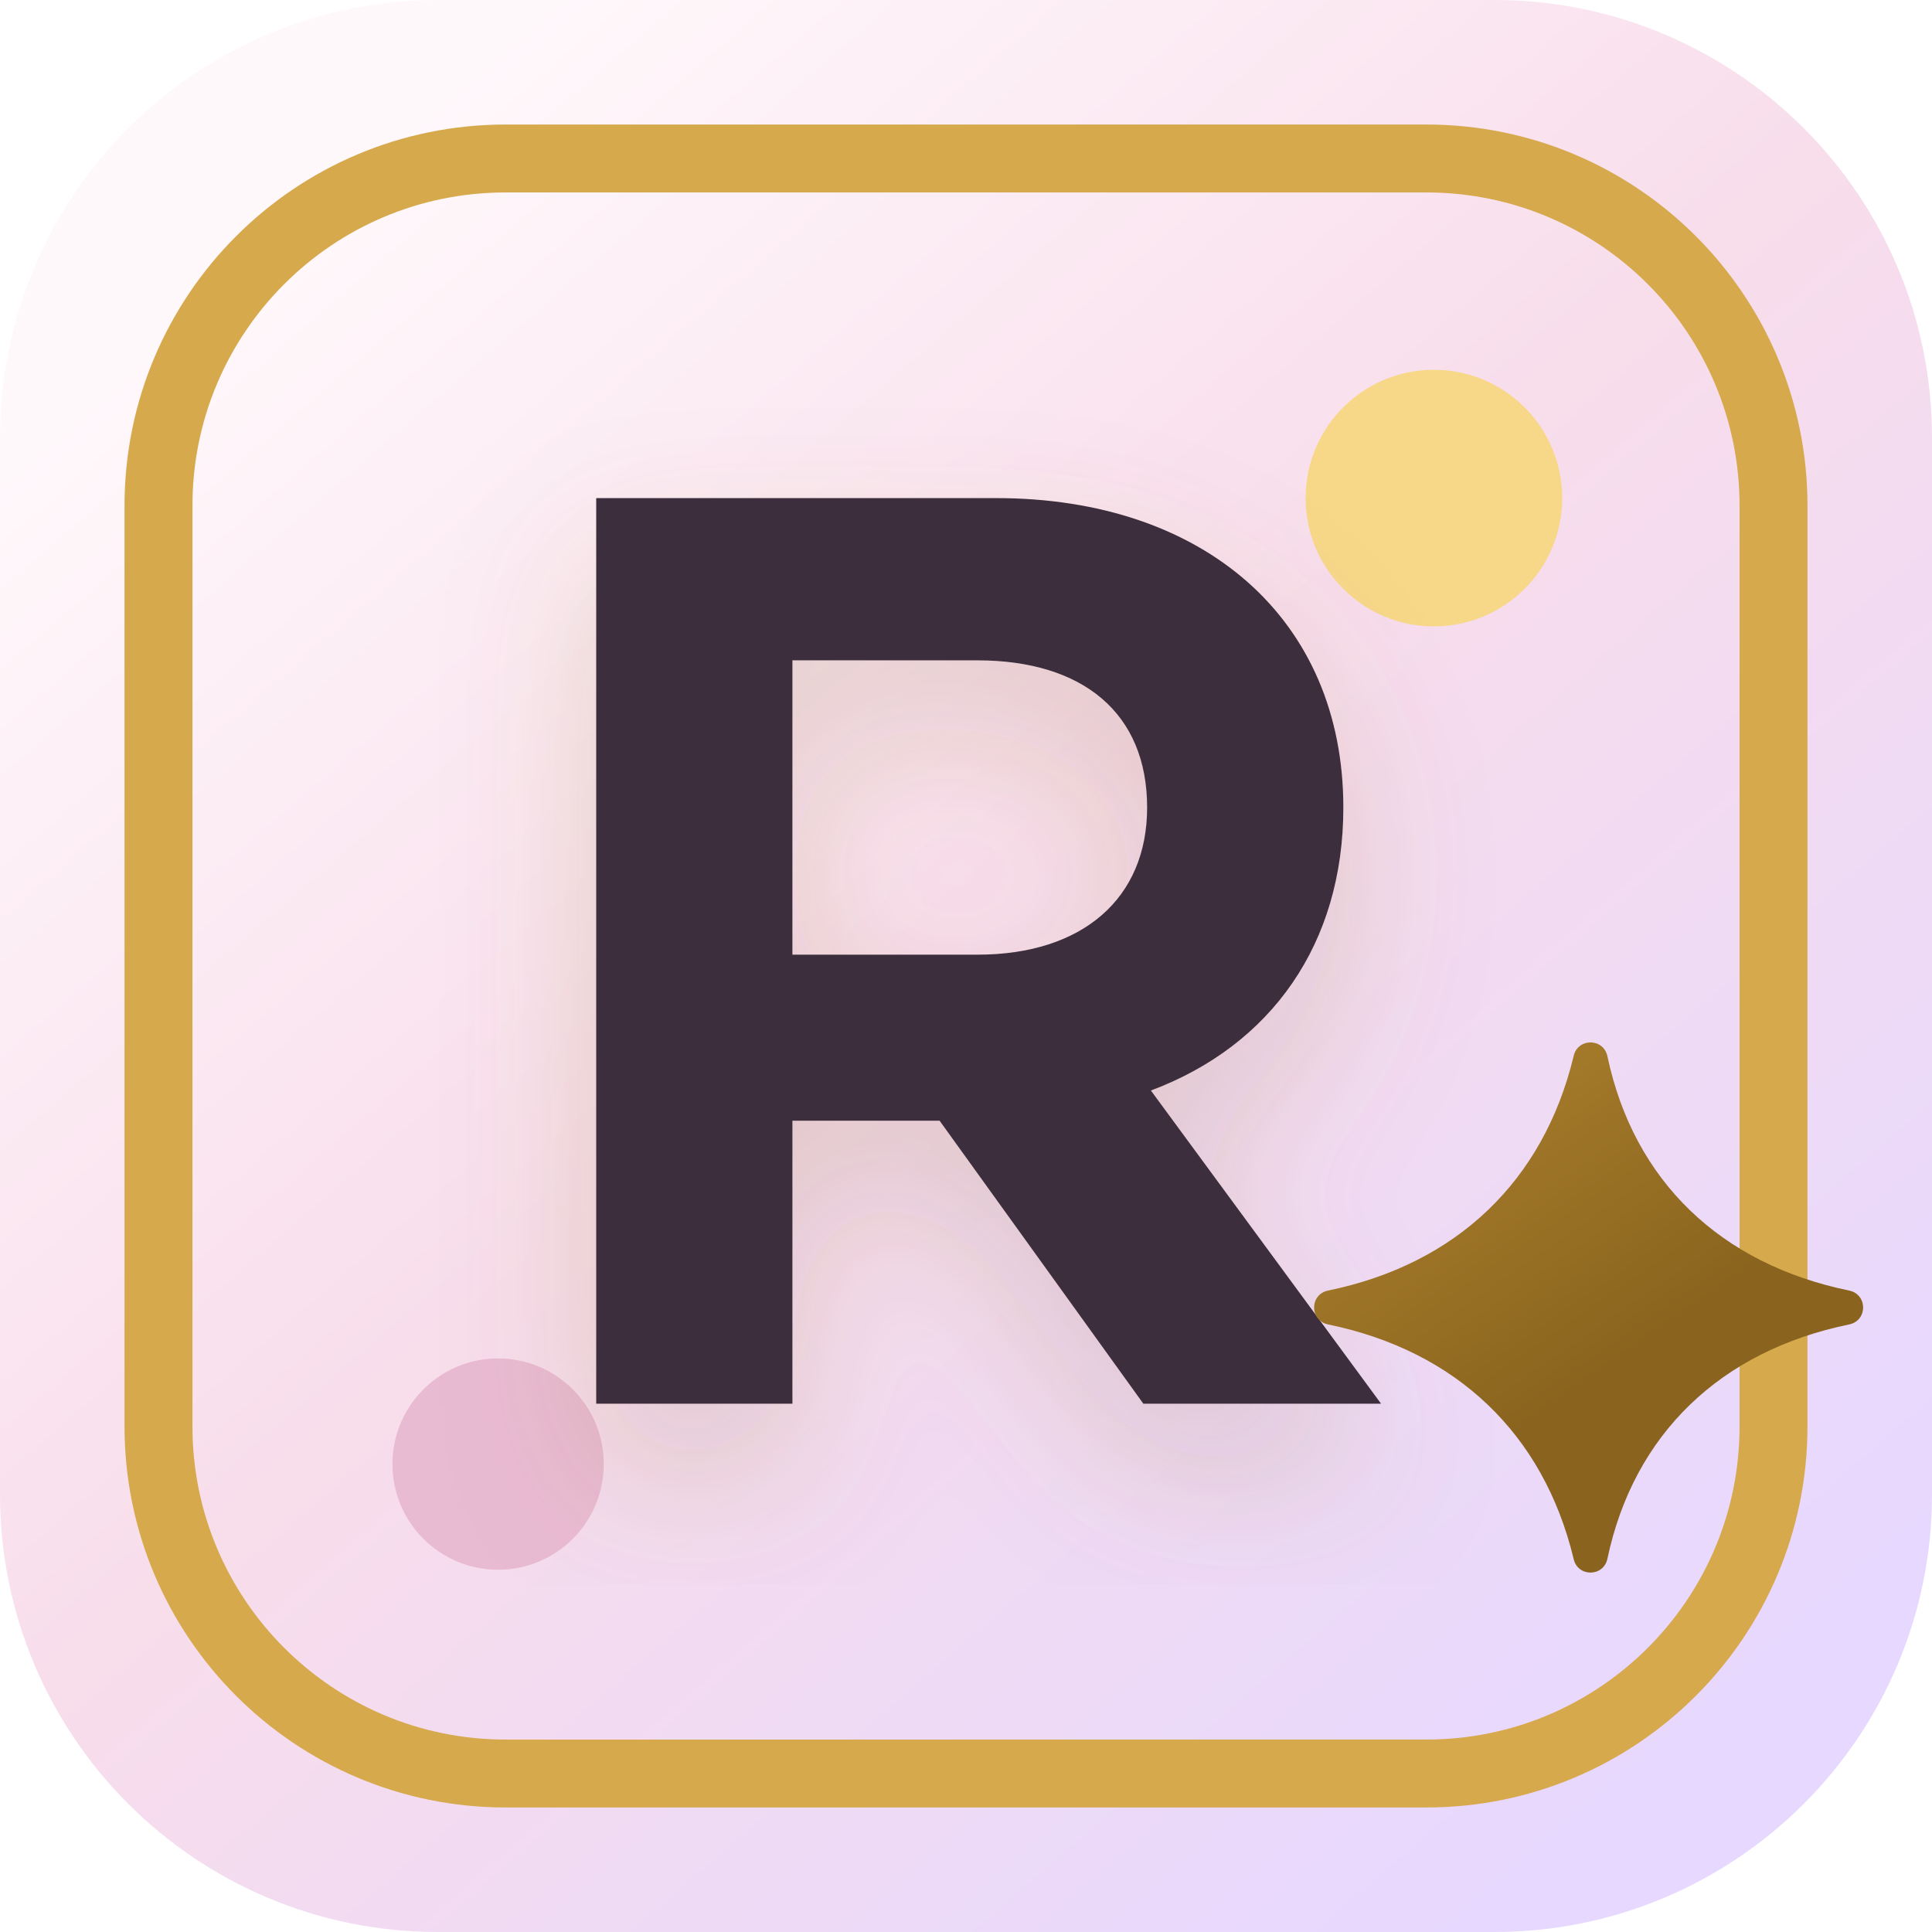
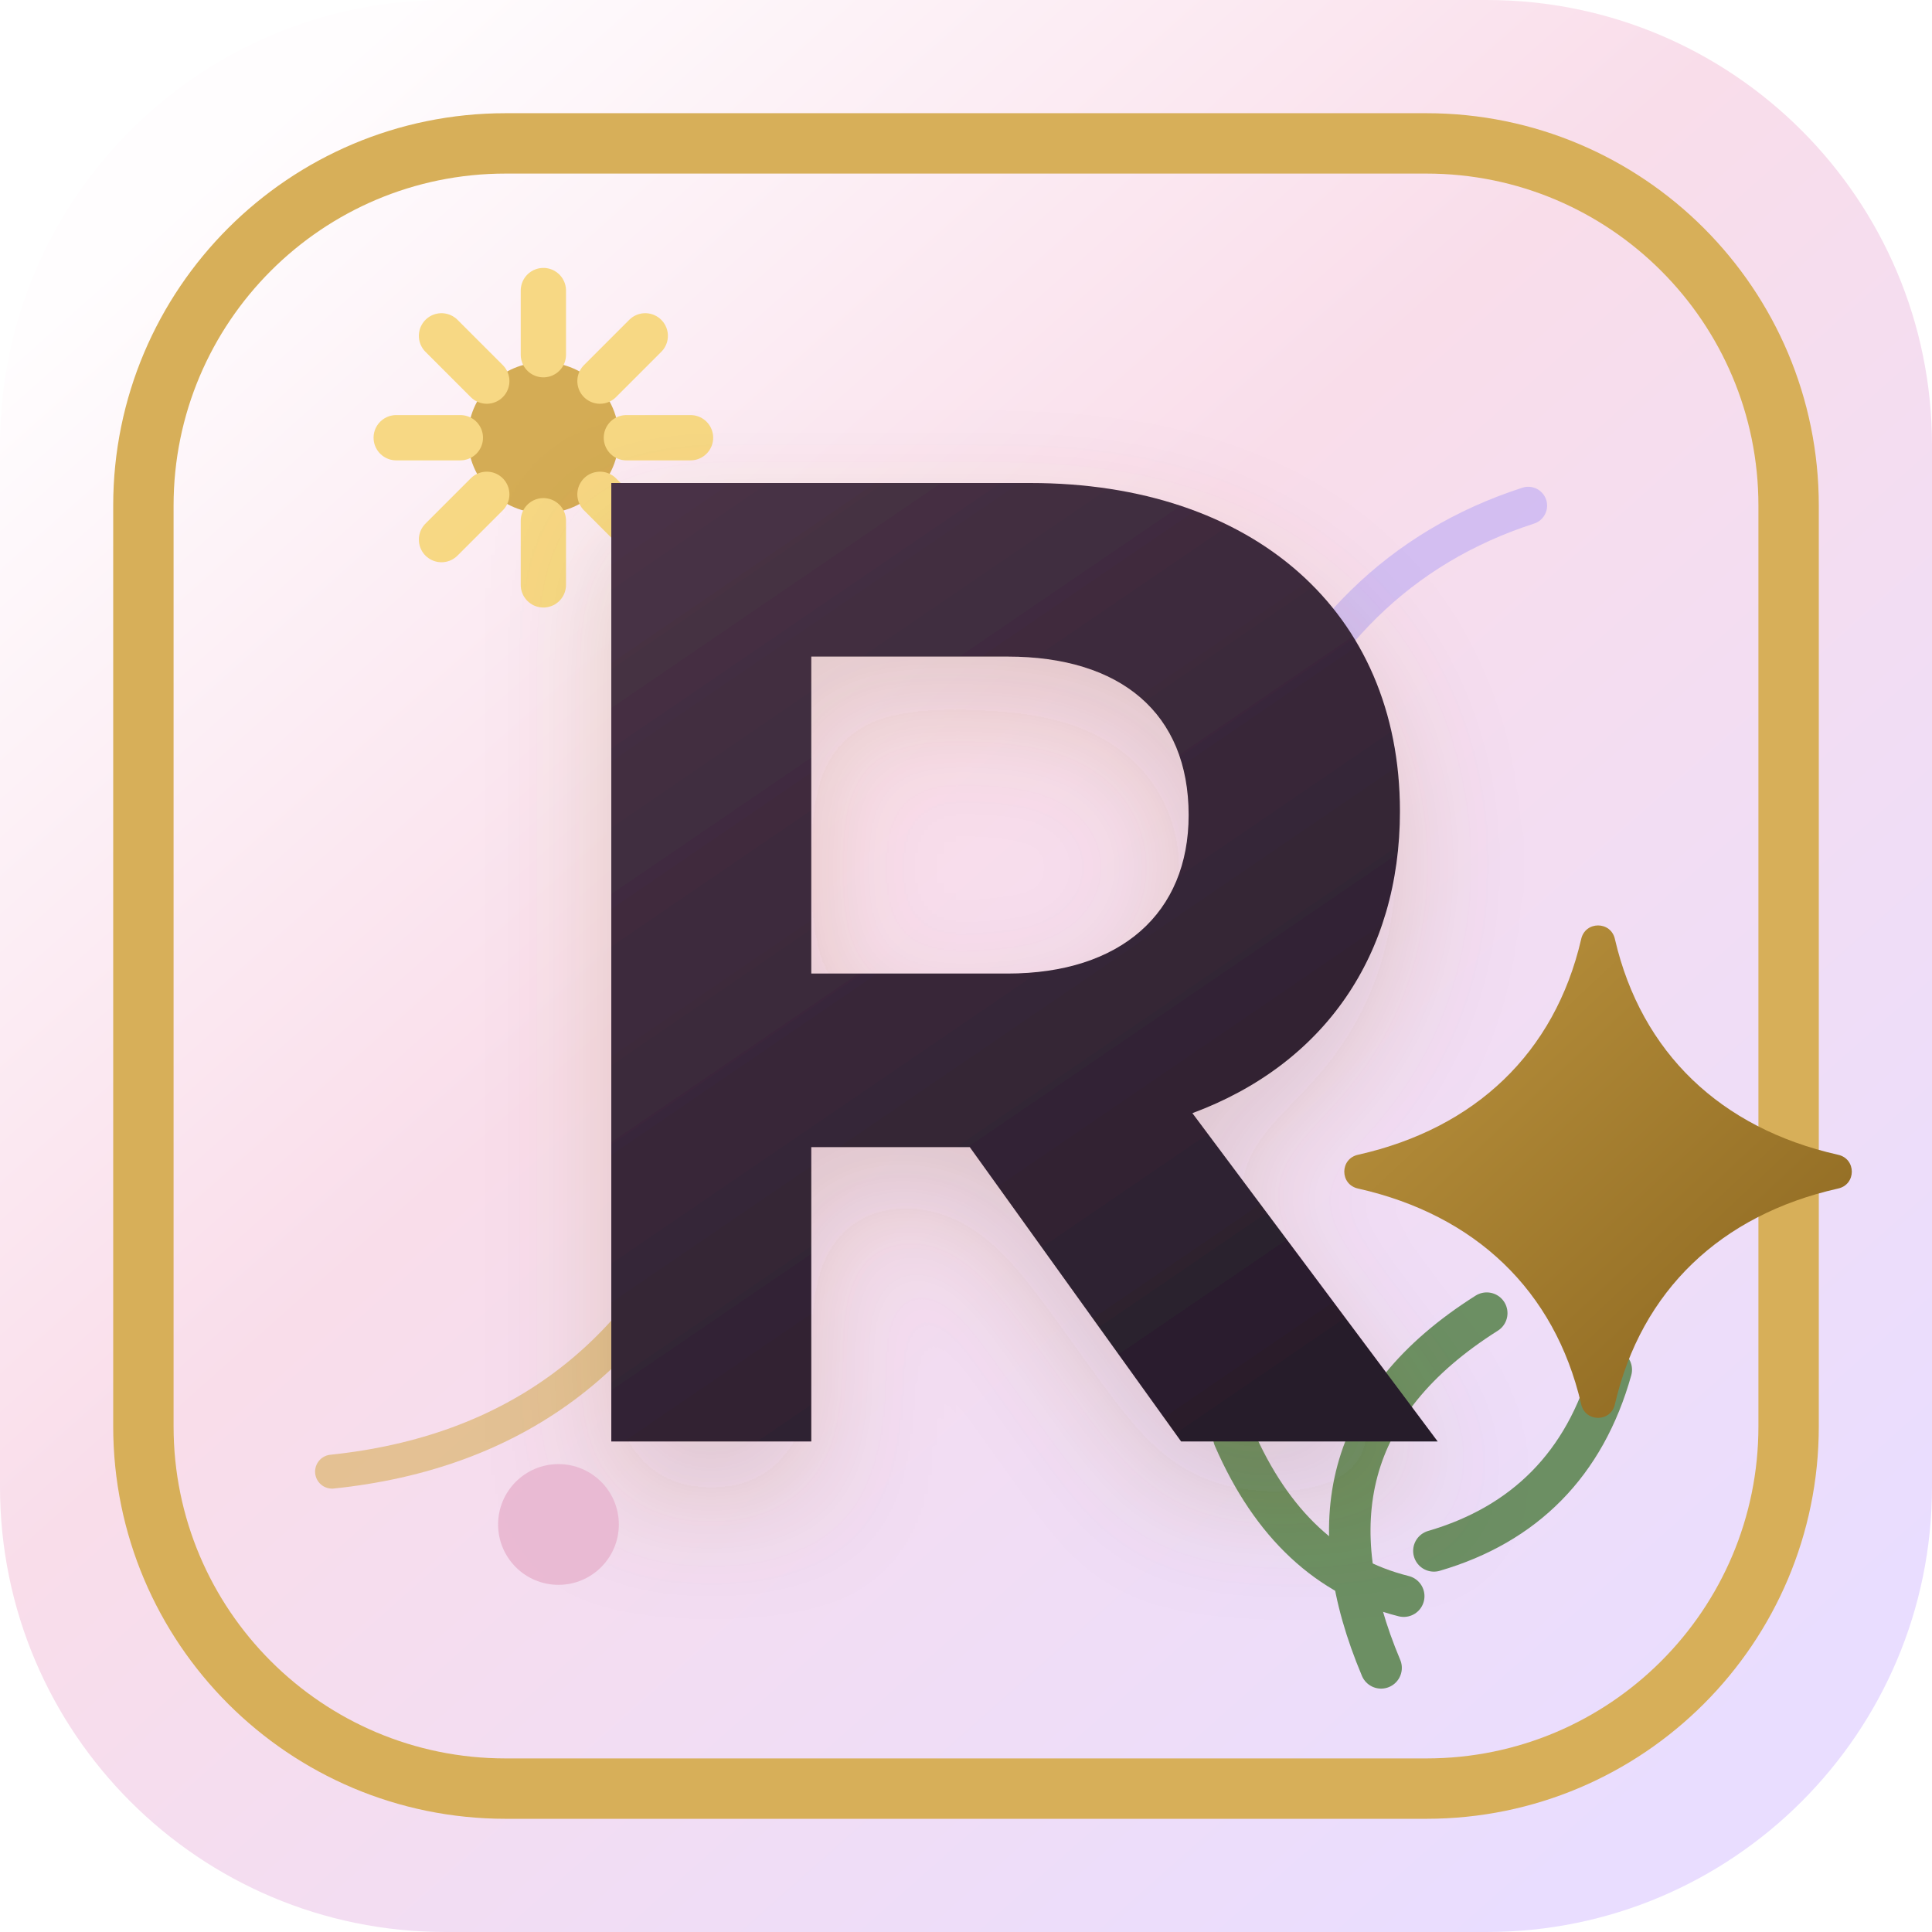
<svg xmlns="http://www.w3.org/2000/svg" viewBox="0 0 512 512" role="img" aria-label="Riri Schedule icon">
  <defs>
-     <linearGradient id="bg" x1="80" y1="56" x2="440" y2="472" gradientUnits="userSpaceOnUse">
-       <stop stop-color="#FFF8FB" />
-       <stop offset="0.46" stop-color="#F8DDEB" />
-       <stop offset="1" stop-color="#E7D8FF" />
+     <linearGradient id="bg" x1="62" y1="40" x2="446" y2="472" gradientUnits="userSpaceOnUse">
+       <stop stop-color="#FFFDFE" />
+       <stop offset="0.42" stop-color="#F9DDEA" />
+       <stop offset="1" stop-color="#E9DDFF" />
    </linearGradient>
-     <linearGradient id="gold" x1="150" y1="104" x2="360" y2="408" gradientUnits="userSpaceOnUse">
-       <stop stop-color="#F4D58D" />
-       <stop offset="0.5" stop-color="#C9993B" />
-       <stop offset="1" stop-color="#8A641E" />
+     <linearGradient id="gold" x1="82" y1="70" x2="426" y2="436" gradientUnits="userSpaceOnUse">
+       <stop stop-color="#F6DEA0" />
+       <stop offset="0.48" stop-color="#D2A94D" />
+       <stop offset="1" stop-color="#89641E" />
    </linearGradient>
-     <filter id="shadow" x="-20%" y="-20%" width="140%" height="140%">
-       <feDropShadow dx="0" dy="18" stdDeviation="20" flood-color="#8A641E" flood-opacity="0.18" />
+     <linearGradient id="ink" x1="168" y1="126" x2="344" y2="384" gradientUnits="userSpaceOnUse">
+       <stop stop-color="#4A3347" />
+       <stop offset="1" stop-color="#261C2A" />
+     </linearGradient>
+     <filter id="softShadow" x="-20%" y="-20%" width="140%" height="140%">
+       <feDropShadow dx="0" dy="14" stdDeviation="16" flood-color="#7C5C22" flood-opacity="0.18" />
    </filter>
  </defs>
-   <rect width="512" height="512" rx="116" fill="url(#bg)" />
-   <rect x="42" y="42" width="428" height="428" rx="92" fill="none" stroke="#D6A94D" stroke-width="18" />
-   <circle cx="380" cy="132" r="34" fill="#F7D77E" opacity="0.9" />
-   <circle cx="132" cy="388" r="28" fill="#E8B8D0" opacity="0.92" />
-   <path d="M158 372V132h106c55 0 92 32 92 82 0 36-19 63-51 75l61 83h-63l-54-75h-39v75h-52Zm52-119h49c28 0 45-15 45-39 0-25-17-39-45-39h-49v78Z" fill="#3C2F3D" filter="url(#shadow)" />
-   <path d="M352 342c34-7 57-29 65-62 1-5 8-5 9 0 7 33 30 55 64 62 5 1 5 8 0 9-34 7-57 29-64 62-1 5-8 5-9 0-8-33-31-55-65-62-5-1-5-8 0-9Z" fill="url(#gold)" />
+   <rect width="512" height="512" rx="118" fill="url(#bg)" />
+   <rect x="38" y="38" width="436" height="436" rx="96" fill="none" stroke="#D7AF59" stroke-width="16" />
+   <path d="M88 390c48-5 82-30 101-75" fill="none" stroke="#D7AF59" stroke-width="9" stroke-linecap="round" opacity="0.6" />
+   <path d="M405 134c-34 11-58 35-72 70" fill="none" stroke="#C7B4F3" stroke-width="10" stroke-linecap="round" opacity="0.75" />
+   <g transform="translate(102 72)" opacity="0.95">
+     <circle cx="42" cy="44" r="20" fill="#D2A94D" />
+     <g stroke="#F7D77E" stroke-width="12" stroke-linecap="round">
+       <path d="M42 5v17" />
+       <path d="M42 66v17" />
+       <path d="M3 44h17" />
+       <path d="M64 44h17" />
+       <path d="M15 17l12 12" />
+       <path d="M57 59l12 12" />
+       <path d="M69 17L57 29" />
+       <path d="M27 59L15 71" />
+     </g>
+   </g>
+   <g transform="translate(340 344)" fill="none" stroke="#6C8F63" stroke-width="11" stroke-linecap="round">
+     <path d="M26 98C10 60 16 28 54 4" />
+     <path d="M40 67c24-7 40-23 47-48" />
+     <path d="M32 79c-20-5-35-19-45-42" />
+   </g>
+   <path d="M162 382V128h111c59 0 98 34 98 87 0 38-20 67-55 80l65 87h-68l-56-78h-42v78h-53Zm53-124h52c30 0 48-16 48-42 0-27-18-42-48-42h-52v84Z" fill="url(#ink)" filter="url(#softShadow)" />
+   <path d="M360 306c31-7 52-27 59-57 1-5 8-5 9 0 7 30 28 50 59 57 5 1 5 8 0 9-31 7-52 27-59 57-1 5-8 5-9 0-7-30-28-50-59-57-5-1-5-8 0-9Z" fill="url(#gold)" />
+   <circle cx="148" cy="404" r="16" fill="#E9B9D2" opacity="0.95" />
</svg>
